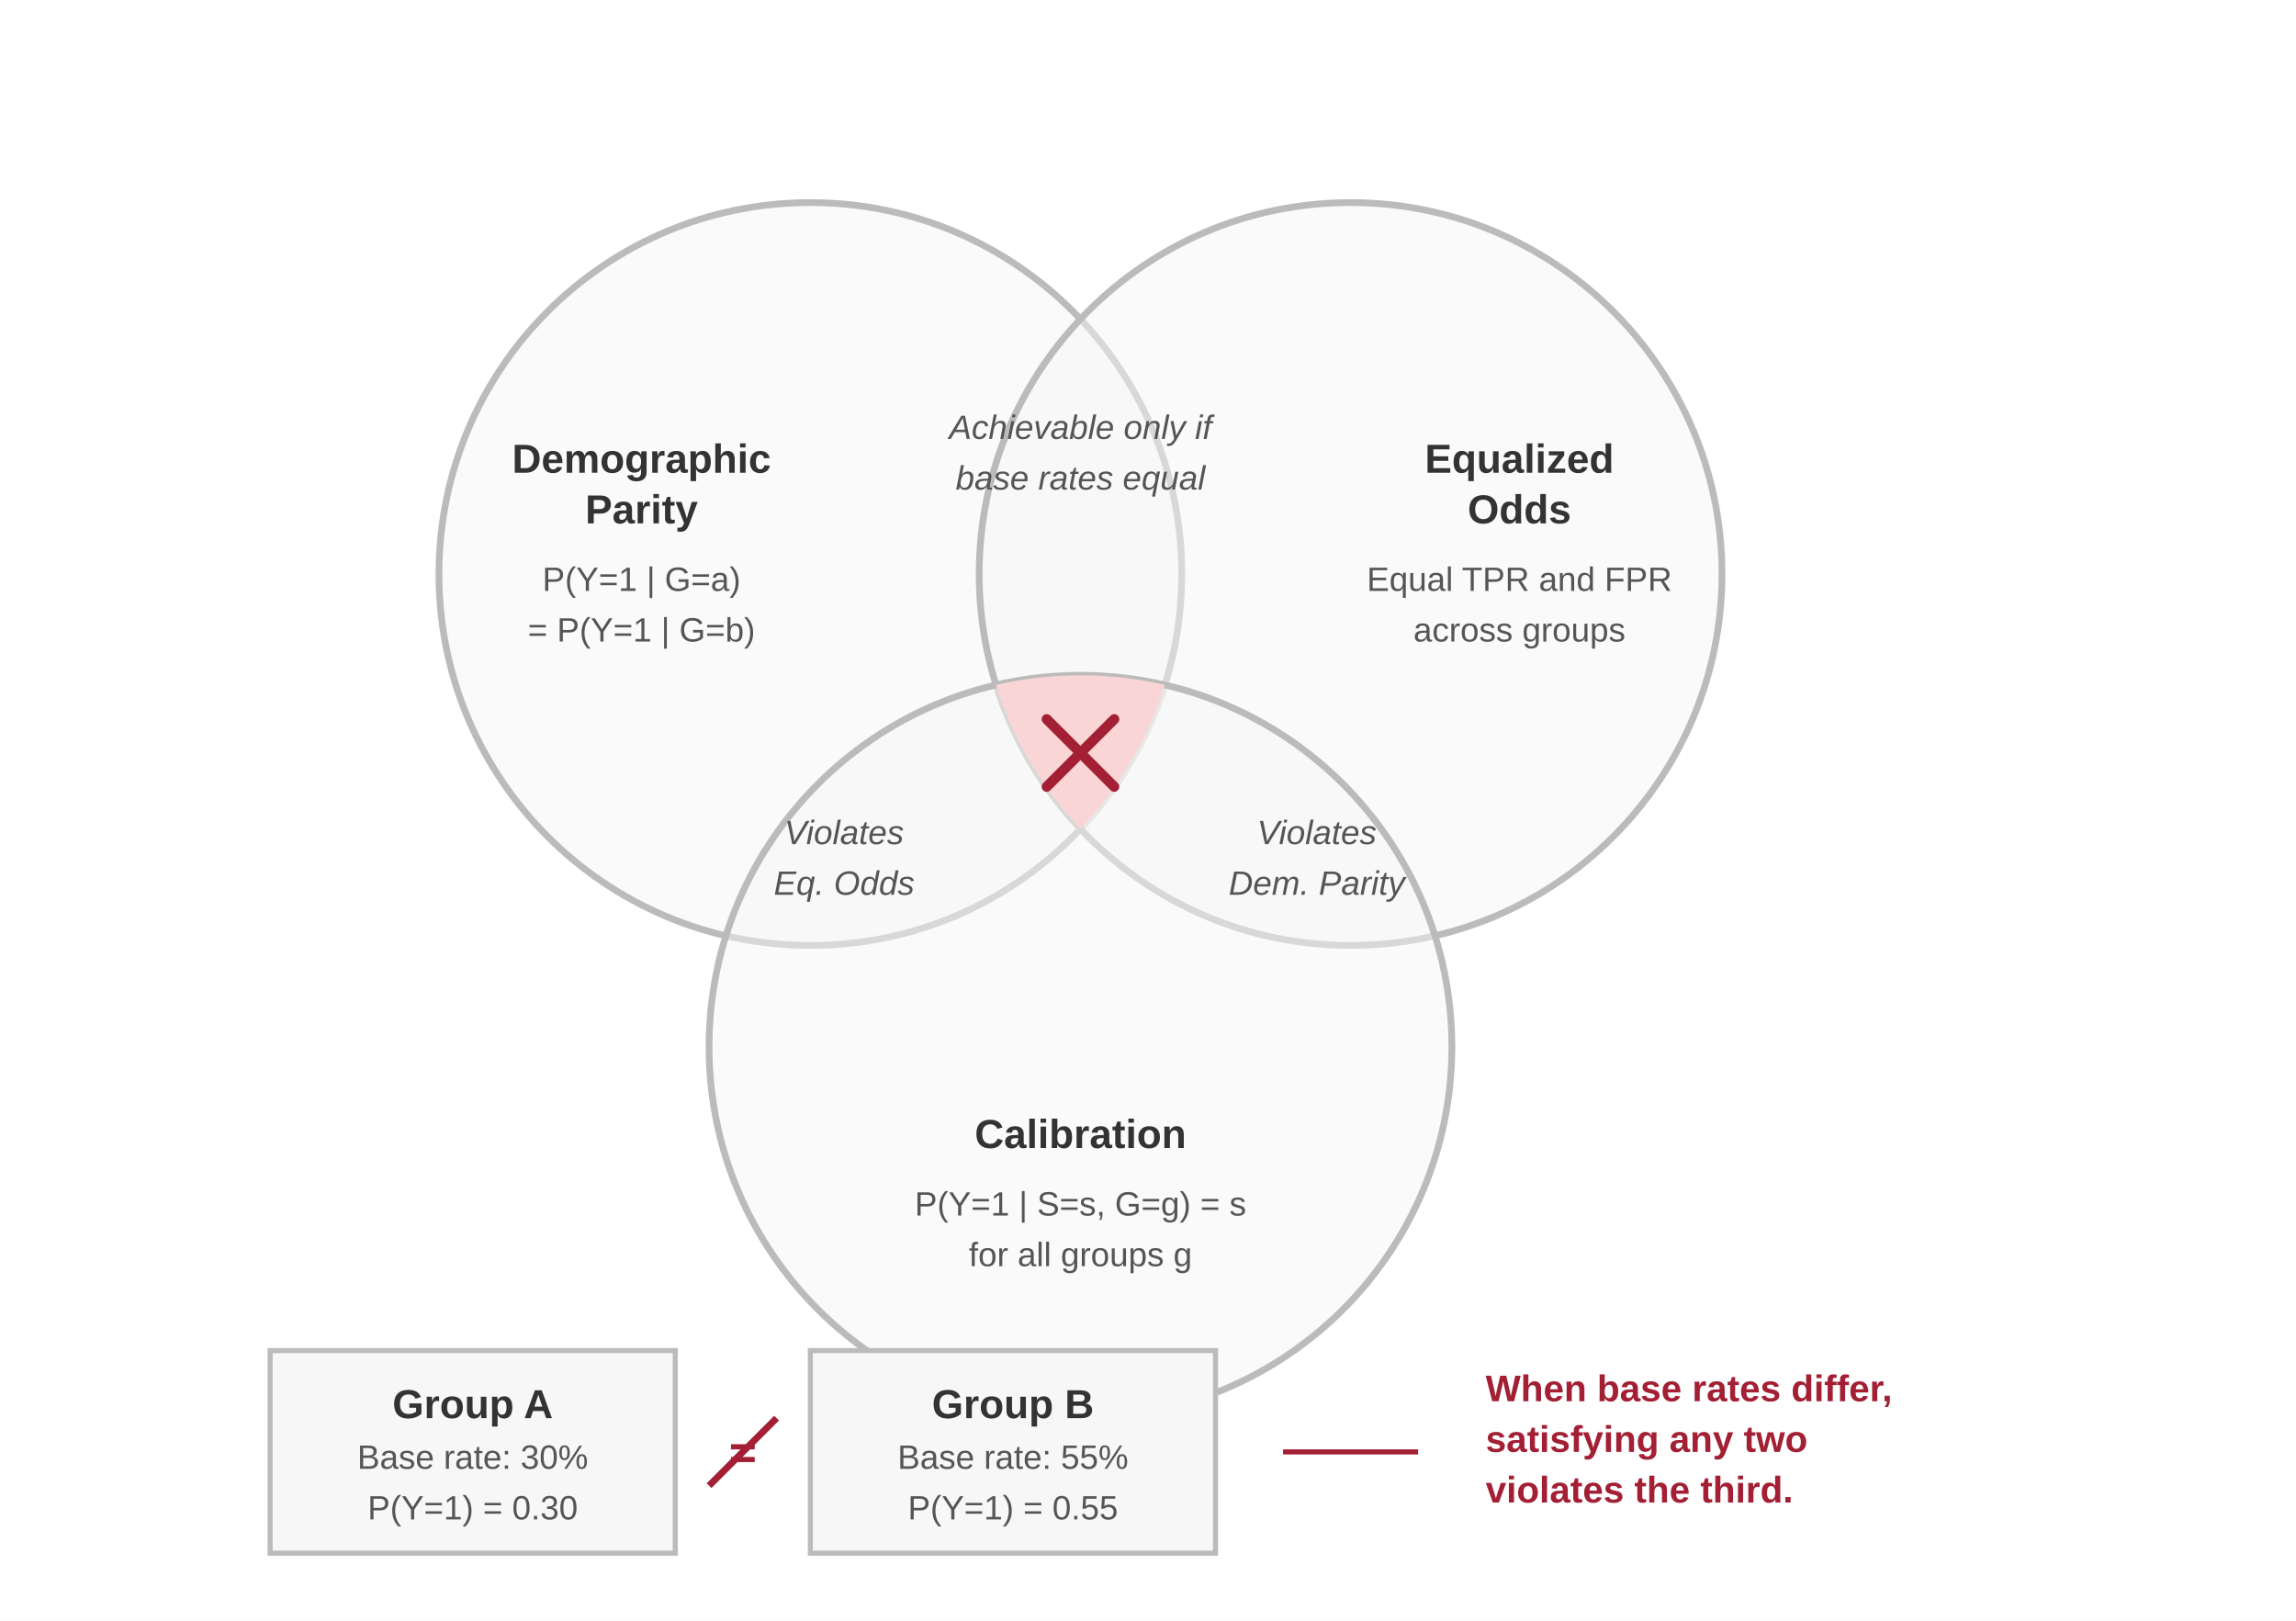
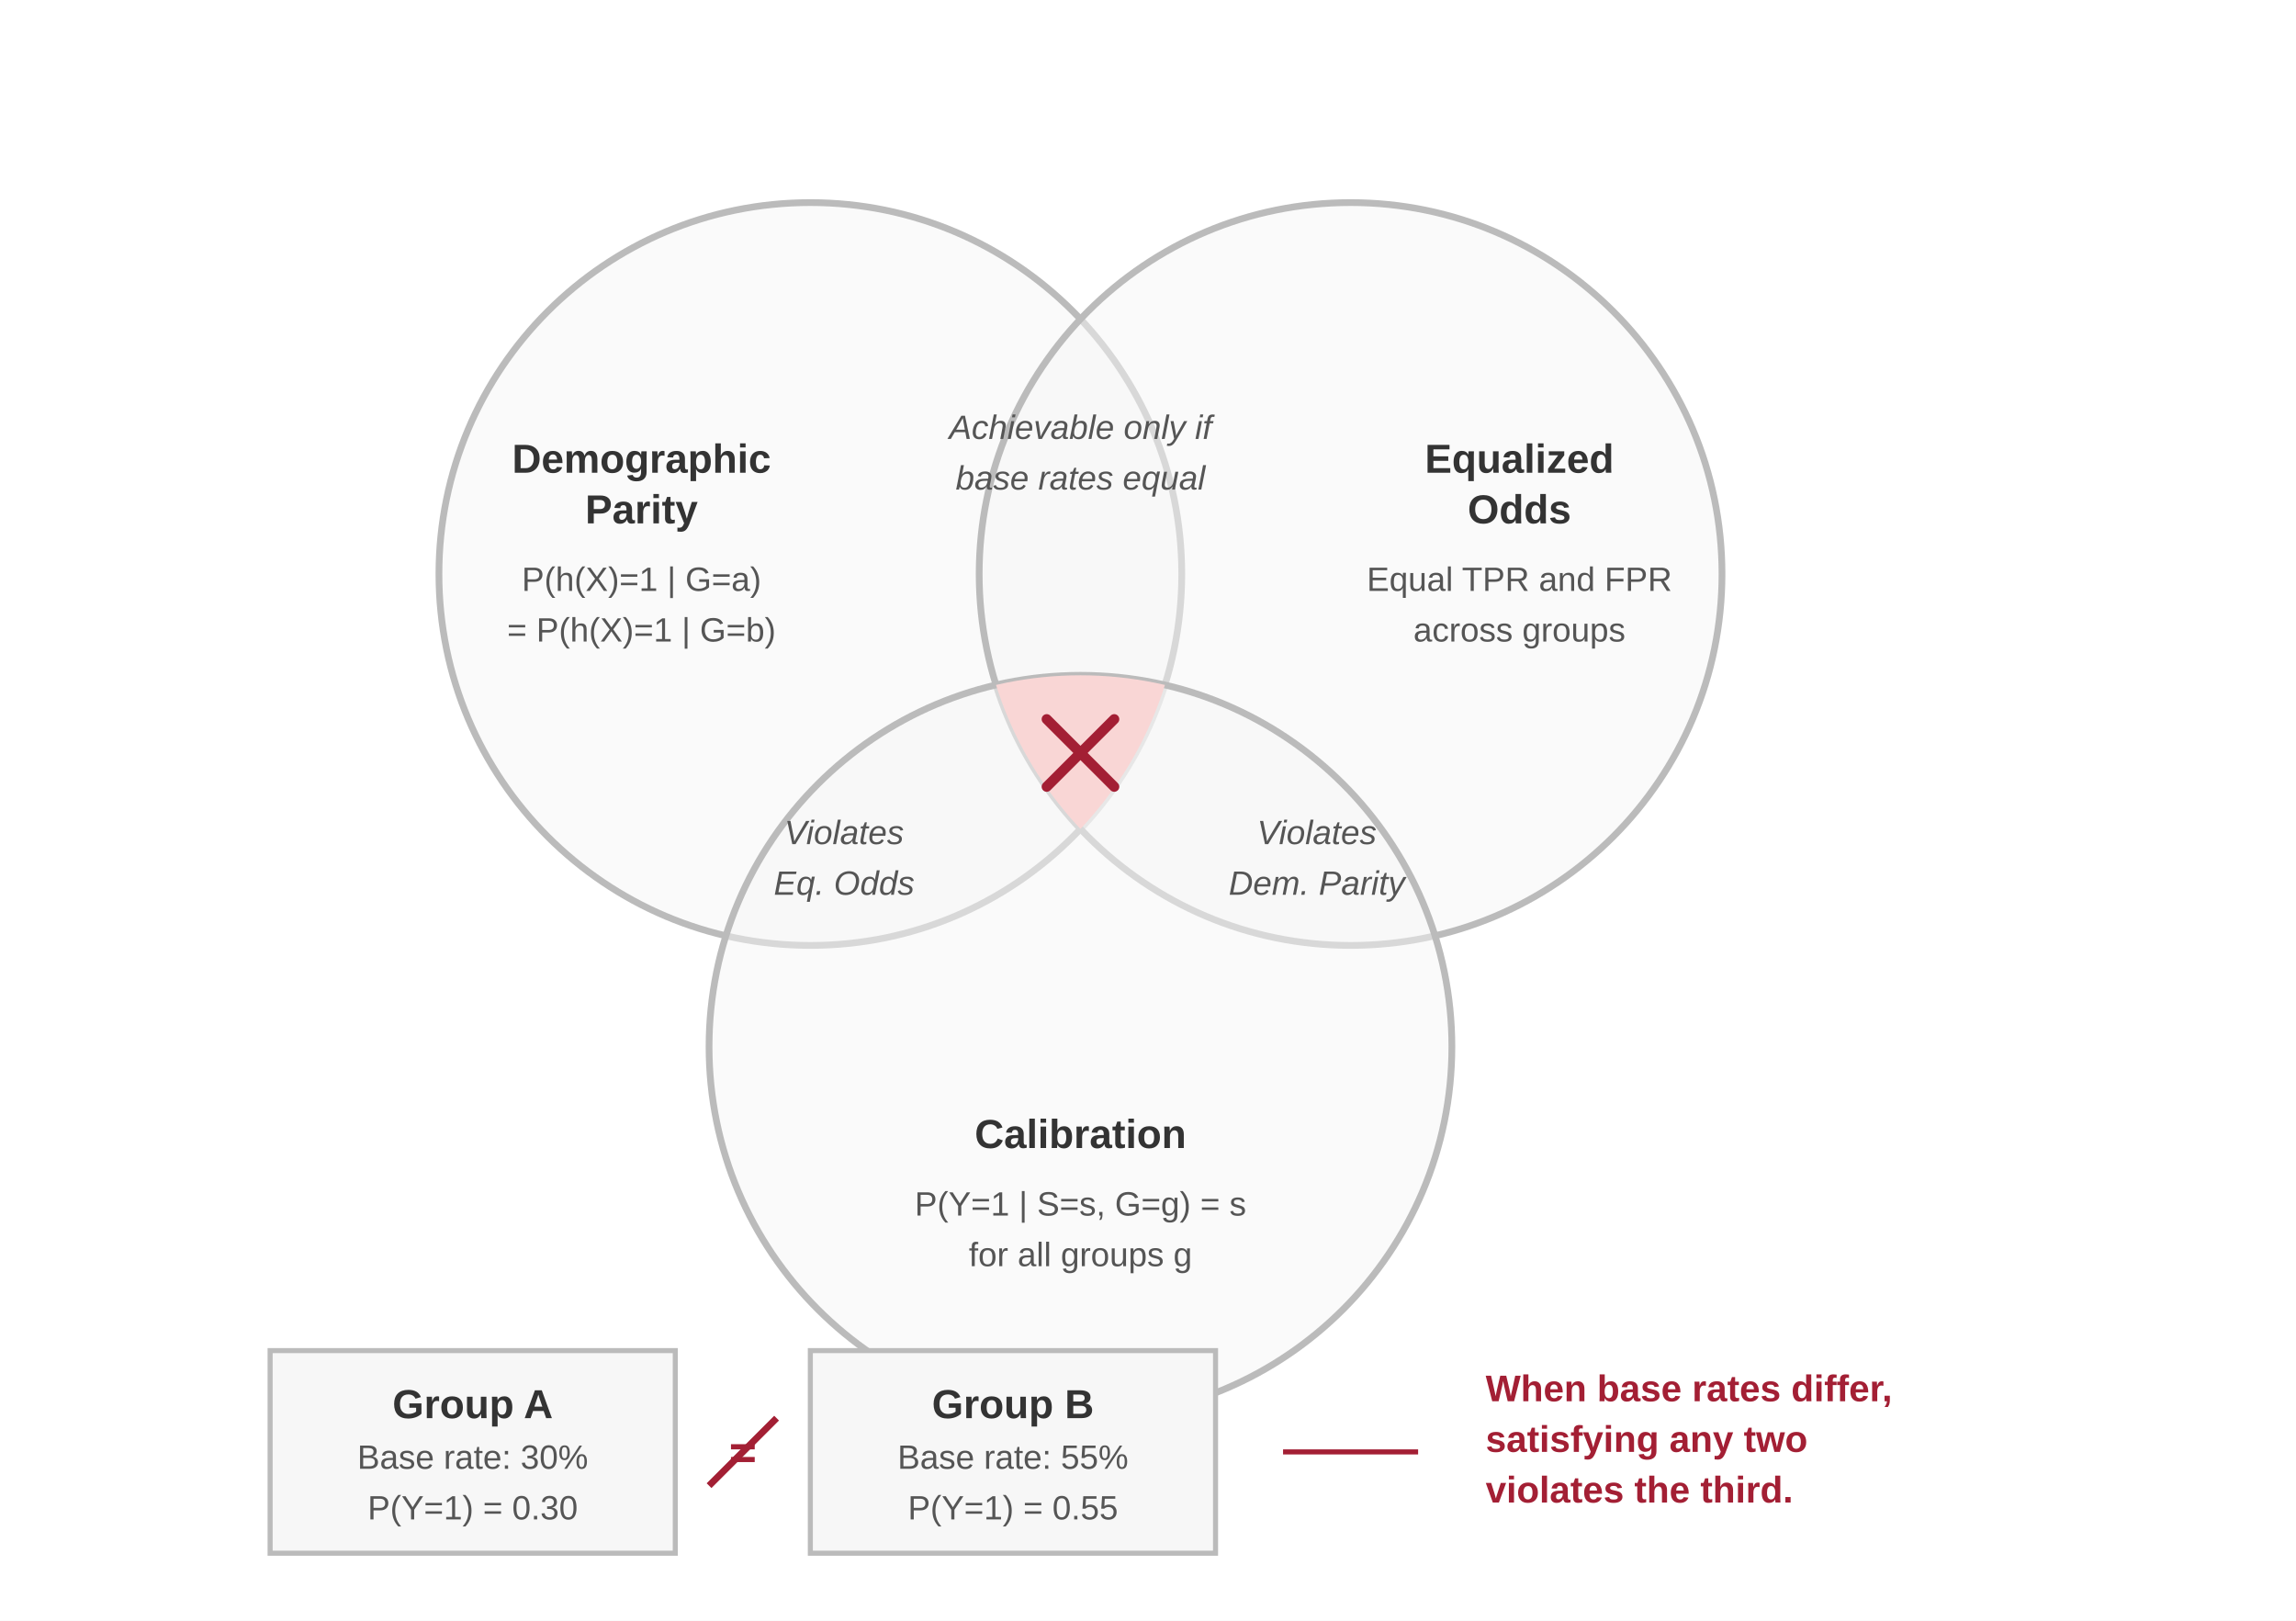
<svg xmlns="http://www.w3.org/2000/svg" font-family="Arial, Helvetica, sans-serif" viewBox="0 0 680 480">
  <defs>
    <clipPath id="clip-dp">
      <circle cx="240" cy="170" r="110" />
    </clipPath>
    <clipPath id="clip-eo">
      <circle cx="400" cy="170" r="110" />
    </clipPath>
    <clipPath id="clip-cal">
      <circle cx="320" cy="310" r="110" />
    </clipPath>
  </defs>
  <rect width="680" height="480" fill="#fff" />
  <circle cx="240" cy="170" r="110" fill="#f7f7f7" fill-opacity="0.5" stroke="#bbb" stroke-width="2" />
  <circle cx="400" cy="170" r="110" fill="#f7f7f7" fill-opacity="0.5" stroke="#bbb" stroke-width="2" />
  <circle cx="320" cy="310" r="110" fill="#f7f7f7" fill-opacity="0.5" stroke="#bbb" stroke-width="2" />
  <g clip-path="url(#clip-cal)">
    <g clip-path="url(#clip-eo)">
      <circle cx="240" cy="170" r="110" fill="#f9d6d5" />
    </g>
  </g>
  <line x1="310" y1="213" x2="330" y2="233" stroke="#a31f34" stroke-width="3" stroke-linecap="round" />
  <line x1="330" y1="213" x2="310" y2="233" stroke="#a31f34" stroke-width="3" stroke-linecap="round" />
  <text x="190" y="140" font-size="12" font-weight="700" fill="#333" text-anchor="middle">Demographic</text>
  <text x="190" y="155" font-size="12" font-weight="700" fill="#333" text-anchor="middle">Parity</text>
-   <text x="190" y="175" font-size="10" fill="#555" text-anchor="middle">P(Y=1 | G=a)</text>
-   <text x="190" y="190" font-size="10" fill="#555" text-anchor="middle">= P(Y=1 | G=b)</text>
+   <text x="190" y="175" font-size="10" fill="#555" text-anchor="middle">P(h(X)=1 | G=a)</text>
+   <text x="190" y="190" font-size="10" fill="#555" text-anchor="middle">= P(h(X)=1 | G=b)</text>
  <text x="450" y="140" font-size="12" font-weight="700" fill="#333" text-anchor="middle">Equalized</text>
  <text x="450" y="155" font-size="12" font-weight="700" fill="#333" text-anchor="middle">Odds</text>
  <text x="450" y="175" font-size="10" fill="#555" text-anchor="middle">Equal TPR and FPR</text>
  <text x="450" y="190" font-size="10" fill="#555" text-anchor="middle">across groups</text>
  <text x="320" y="340" font-size="12" font-weight="700" fill="#333" text-anchor="middle">Calibration</text>
  <text x="320" y="360" font-size="10" fill="#555" text-anchor="middle">P(Y=1 | S=s, G=g) = s</text>
  <text x="320" y="375" font-size="10" fill="#555" text-anchor="middle">for all groups g</text>
  <text x="320" y="130" font-size="10" fill="#555" text-anchor="middle" font-style="italic">Achievable only if</text>
  <text x="320" y="145" font-size="10" fill="#555" text-anchor="middle" font-style="italic">base rates equal</text>
  <text x="250" y="250" font-size="10" fill="#555" text-anchor="middle" font-style="italic">Violates</text>
  <text x="250" y="265" font-size="10" fill="#555" text-anchor="middle" font-style="italic">Eq. Odds</text>
  <text x="390" y="250" font-size="10" fill="#555" text-anchor="middle" font-style="italic">Violates</text>
  <text x="390" y="265" font-size="10" fill="#555" text-anchor="middle" font-style="italic">Dem. Parity</text>
  <g transform="translate(80, 400)">
    <rect x="0" y="0" width="120" height="60" fill="#f7f7f7" stroke="#bbb" stroke-width="1.5" />
    <text x="60" y="20" font-size="12" font-weight="700" fill="#333" text-anchor="middle">Group A</text>
    <text x="60" y="35" font-size="10" fill="#555" text-anchor="middle">Base rate: 30%</text>
    <text x="60" y="50" font-size="10" fill="#555" text-anchor="middle">P(Y=1) = 0.30</text>
  </g>
  <text x="220" y="435" font-size="14" font-weight="700" fill="#a31f34" text-anchor="middle">=</text>
  <line x1="210" y1="440" x2="230" y2="420" stroke="#a31f34" stroke-width="2" />
  <g transform="translate(240, 400)">
    <rect x="0" y="0" width="120" height="60" fill="#f7f7f7" stroke="#bbb" stroke-width="1.5" />
    <text x="60" y="20" font-size="12" font-weight="700" fill="#333" text-anchor="middle">Group B</text>
    <text x="60" y="35" font-size="10" fill="#555" text-anchor="middle">Base rate: 55%</text>
    <text x="60" y="50" font-size="10" fill="#555" text-anchor="middle">P(Y=1) = 0.55</text>
  </g>
  <line x1="380" y1="430" x2="420" y2="430" stroke="#a31f34" stroke-width="1.5" />
  <text x="440" y="415" font-size="11" font-weight="700" fill="#a31f34" text-anchor="start">When base rates differ,</text>
  <text x="440" y="430" font-size="11" font-weight="700" fill="#a31f34" text-anchor="start">satisfying any two</text>
  <text x="440" y="445" font-size="11" font-weight="700" fill="#a31f34" text-anchor="start">violates the third.</text>
</svg>
